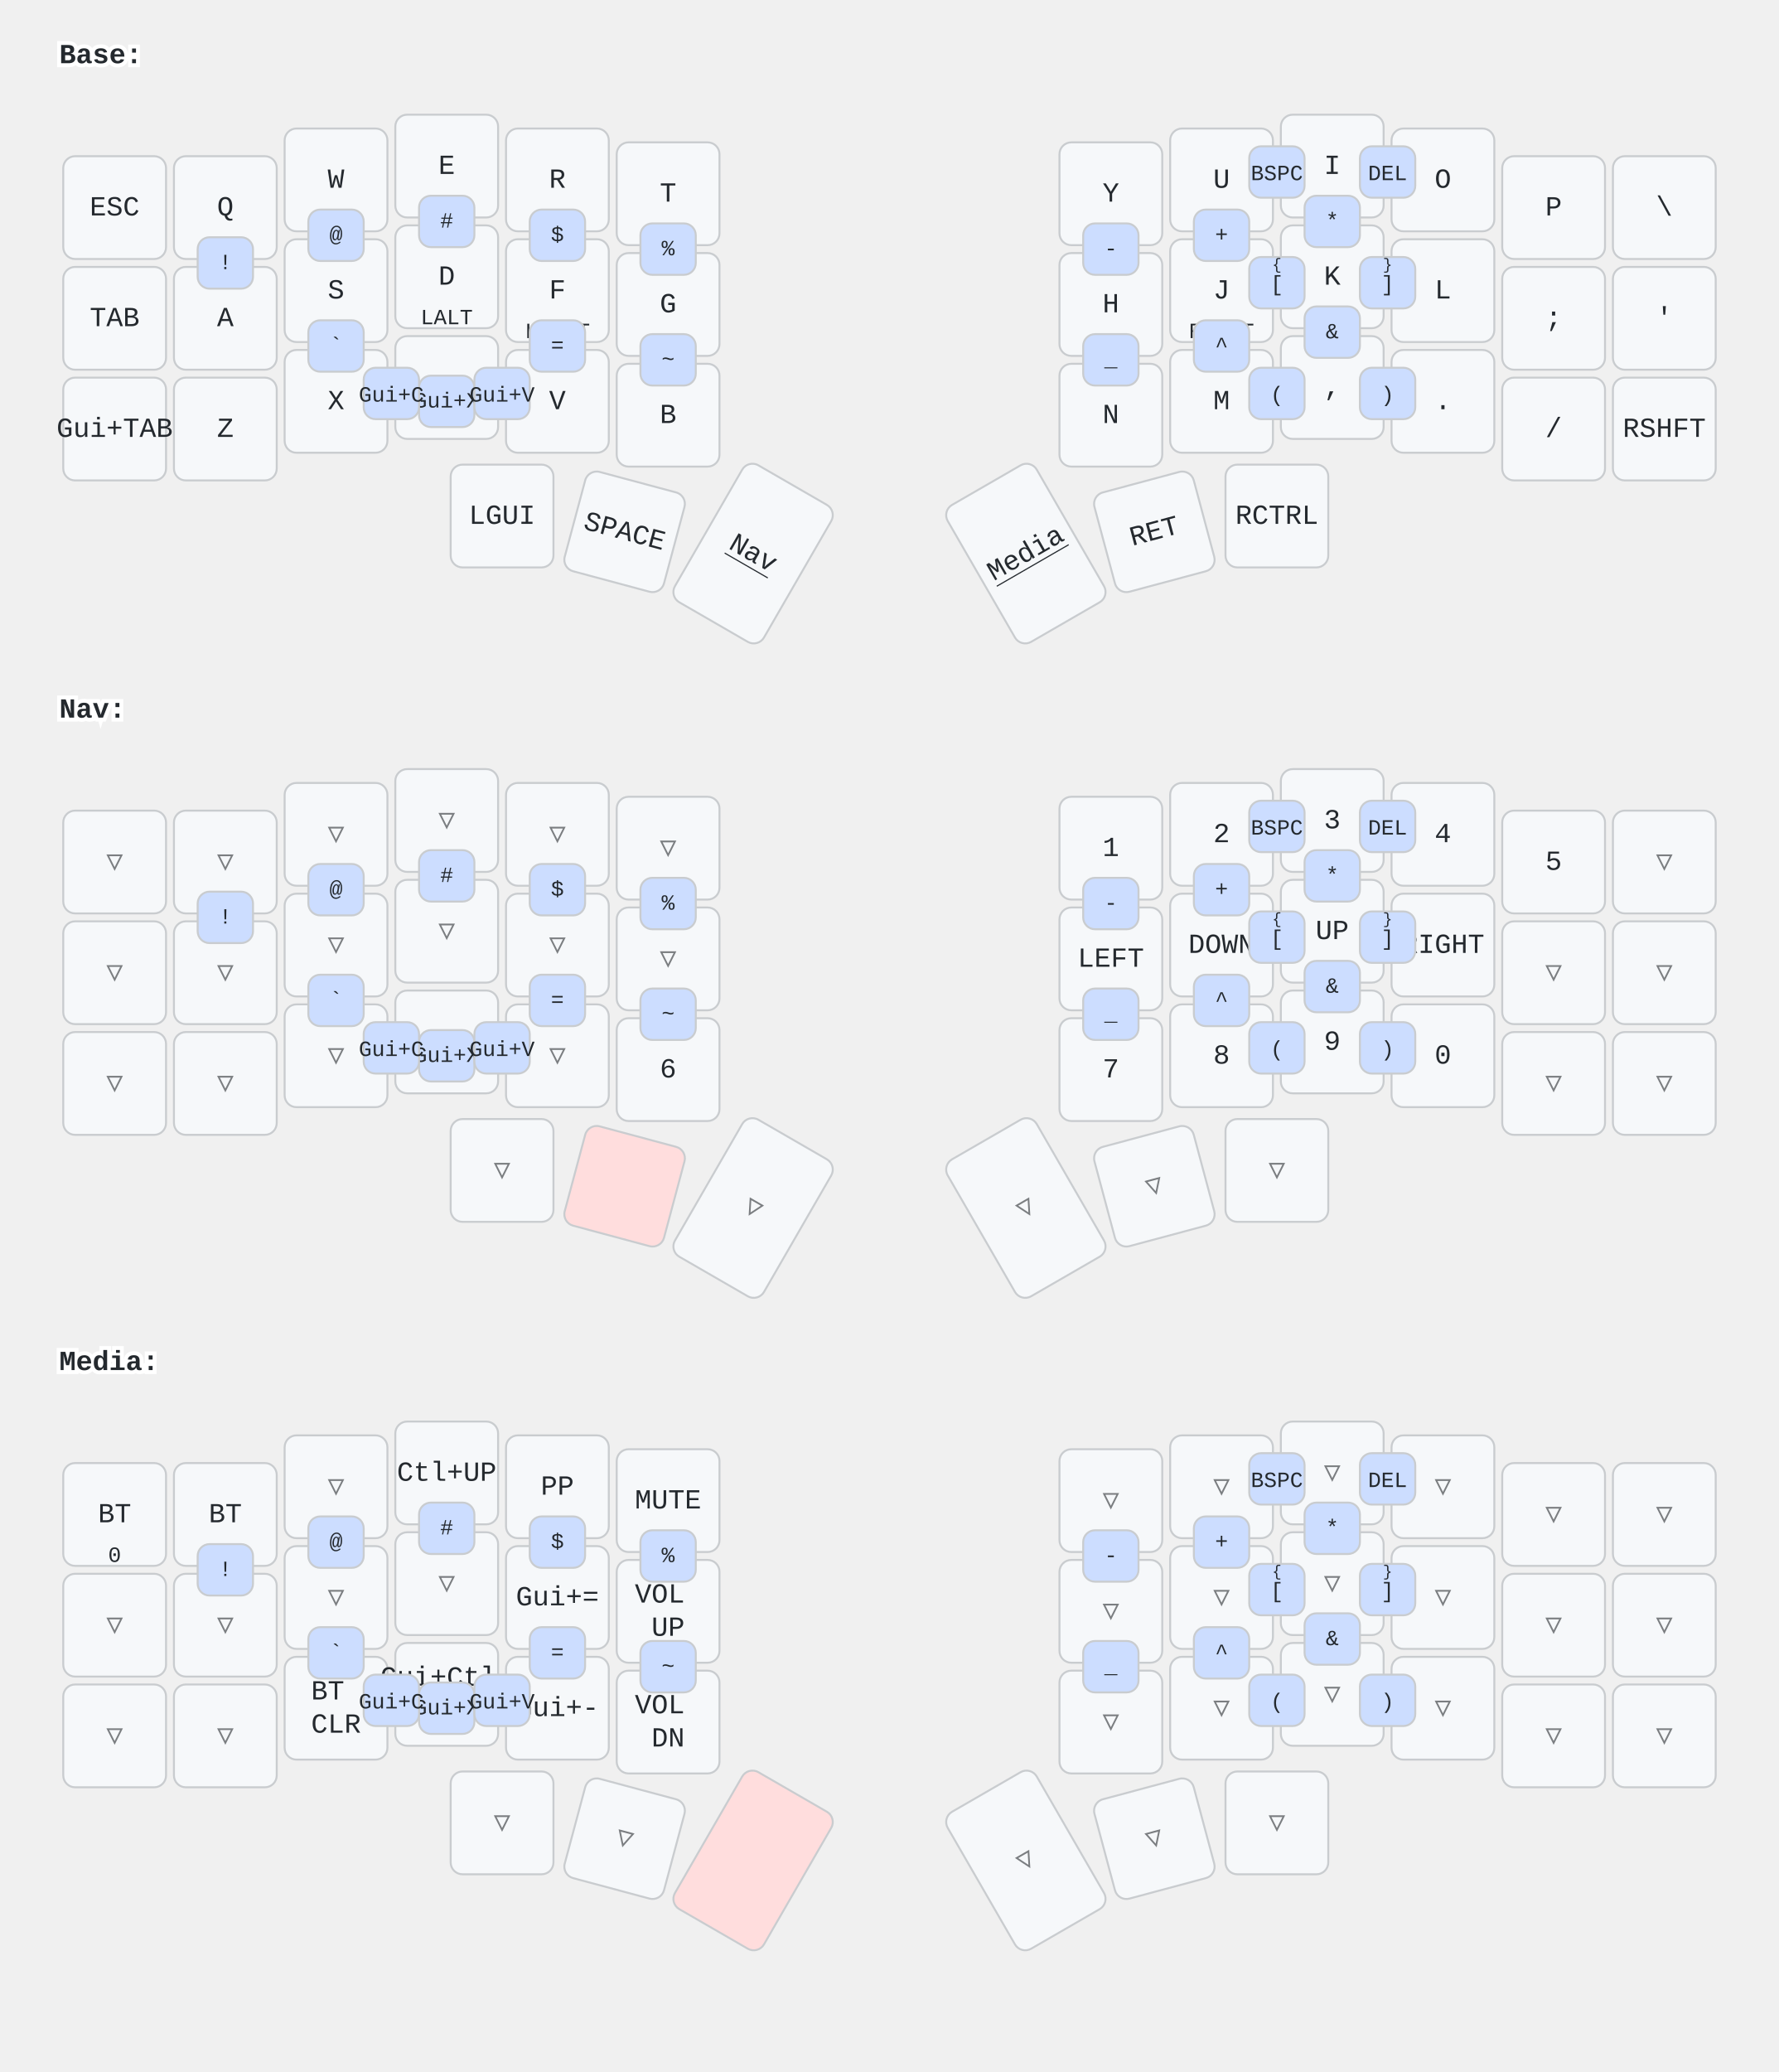
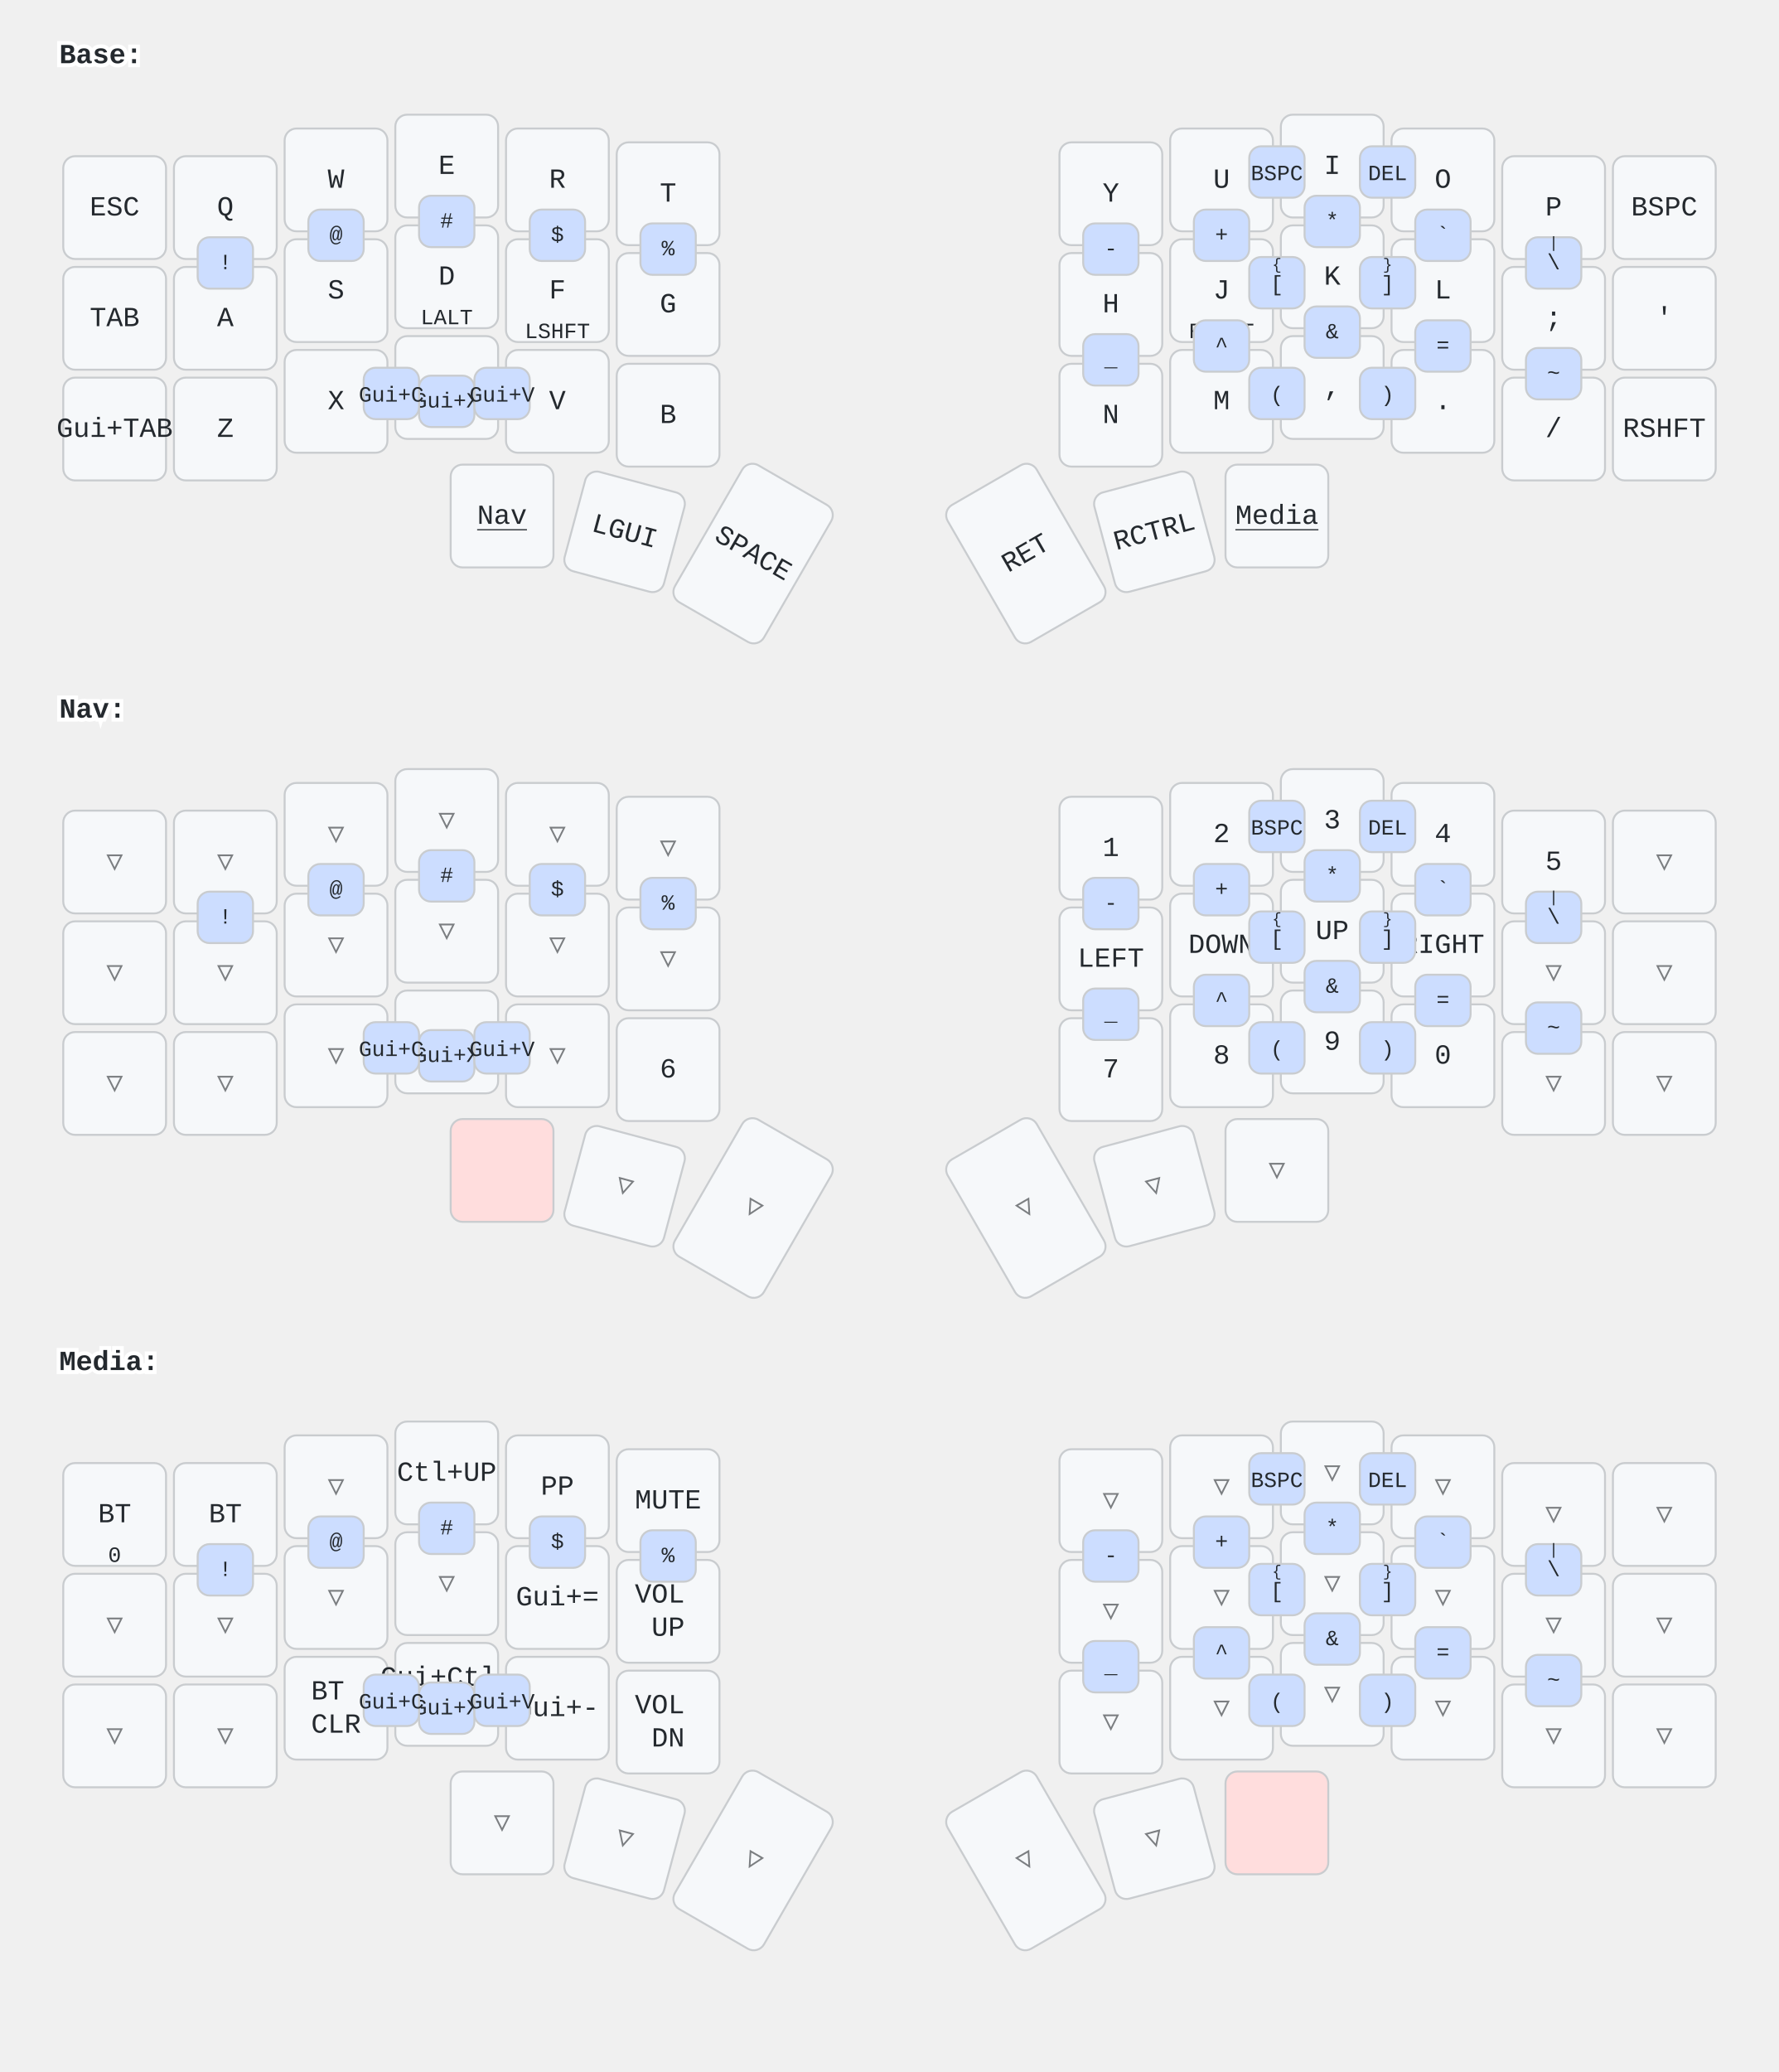
<svg xmlns="http://www.w3.org/2000/svg" width="900" height="1048" viewBox="0 0 900 1048" class="keymap">
  <style>/* inherit to force styles through use tags */
svg path {
    fill: inherit;
}

/* font and background color specifications */
svg.keymap {
    font-family: SFMono-Regular,Consolas,Liberation Mono,Menlo,monospace;
    font-size: 14px;
    font-kerning: normal;
    text-rendering: optimizeLegibility;
    fill: #24292e;
}

/* default key styling */
rect.key {
    fill: #f6f8fa;
}

rect.key, rect.combo {
    stroke: #c9cccf;
    stroke-width: 1;
}

/* default key side styling, only used is draw_key_sides is set */
rect.side {
    filter: brightness(90%);
}

/* color accent for combo boxes */
rect.combo, rect.combo-separate {
    fill: #cdf;
}

/* color accent for held keys */
rect.held, rect.combo.held {
    fill: #fdd;
}

/* color accent for ghost (optional) keys */
rect.ghost, rect.combo.ghost {
    stroke-dasharray: 4, 4;
    stroke-width: 2;
}

text {
    text-anchor: middle;
    dominant-baseline: middle;
}

/* styling for layer labels */
text.label {
    font-weight: bold;
    text-anchor: start;
    stroke: white;
    stroke-width: 4;
    paint-order: stroke;
}

/* styling for optional footer */
text.footer {
    text-anchor: end;
    dominant-baseline: auto;
    stroke: white;
    stroke-width: 4;
    paint-order: stroke;
}

/* styling for combo tap, and key non-tap label text */
text.combo, text.hold, text.shifted, text.left, text.right, text.tl, text.tr, text.bl, text.br {
    font-size: 11px;
}

text.hold, text.bl, text.br {
    text-anchor: middle;
    dominant-baseline: auto;
}

text.shifted, text.tl, text.tr {
    text-anchor: middle;
    dominant-baseline: hanging;
}

text.left, text.tl, text.bl {
    text-anchor: start;
}

text.right, text.tr, text.br {
    text-anchor: end;
}

text.layer-activator {
    text-decoration: underline;
}

/* styling for hold/shifted label text in combo box */
text.combo.hold, text.combo.shifted, text.combo.left, text.combo.right {
    font-size: 8px;
}

/* lighter symbol for transparent keys */
text.trans {
    fill: #7b7e81;
}

/* styling for combo dendrons */
path.combo {
    stroke-width: 1;
    stroke: gray;
    fill: none;
}

/* Start Tabler Icons Cleanup */
/* cannot use height/width with glyphs */
.icon-tabler &gt; path {
    fill: inherit;
    stroke: inherit;
    stroke-width: 2;
}
/* hide tabler's default box */
.icon-tabler &gt; path[stroke="none"][fill="none"] {
    visibility: hidden;
}
/* End Tabler Icons Cleanup */
</style>
  <g transform="translate(30, 0)" class="layer-Base">
    <text x="0" y="28" class="label" id="Base">Base:</text>
    <g transform="translate(0, 56)">
      <g transform="translate(28, 49)" class="key keypos-0">
        <rect rx="6" ry="6" x="-26" y="-26" width="52" height="52" class="key" />
        <text x="0" y="0" class="key tap">ESC</text>
      </g>
      <g transform="translate(84, 49)" class="key keypos-1">
        <rect rx="6" ry="6" x="-26" y="-26" width="52" height="52" class="key" />
        <text x="0" y="0" class="key tap">Q</text>
      </g>
      <g transform="translate(140, 35)" class="key keypos-2">
        <rect rx="6" ry="6" x="-26" y="-26" width="52" height="52" class="key" />
        <text x="0" y="0" class="key tap">W</text>
      </g>
      <g transform="translate(196, 28)" class="key keypos-3">
        <rect rx="6" ry="6" x="-26" y="-26" width="52" height="52" class="key" />
        <text x="0" y="0" class="key tap">E</text>
      </g>
      <g transform="translate(252, 35)" class="key keypos-4">
        <rect rx="6" ry="6" x="-26" y="-26" width="52" height="52" class="key" />
        <text x="0" y="0" class="key tap">R</text>
      </g>
      <g transform="translate(308, 42)" class="key keypos-5">
        <rect rx="6" ry="6" x="-26" y="-26" width="52" height="52" class="key" />
        <text x="0" y="0" class="key tap">T</text>
      </g>
      <g transform="translate(532, 42)" class="key keypos-6">
        <rect rx="6" ry="6" x="-26" y="-26" width="52" height="52" class="key" />
        <text x="0" y="0" class="key tap">Y</text>
      </g>
      <g transform="translate(588, 35)" class="key keypos-7">
        <rect rx="6" ry="6" x="-26" y="-26" width="52" height="52" class="key" />
        <text x="0" y="0" class="key tap">U</text>
      </g>
      <g transform="translate(644, 28)" class="key keypos-8">
        <rect rx="6" ry="6" x="-26" y="-26" width="52" height="52" class="key" />
        <text x="0" y="0" class="key tap">I</text>
      </g>
      <g transform="translate(700, 35)" class="key keypos-9">
        <rect rx="6" ry="6" x="-26" y="-26" width="52" height="52" class="key" />
        <text x="0" y="0" class="key tap">O</text>
      </g>
      <g transform="translate(756, 49)" class="key keypos-10">
        <rect rx="6" ry="6" x="-26" y="-26" width="52" height="52" class="key" />
        <text x="0" y="0" class="key tap">P</text>
      </g>
      <g transform="translate(812, 49)" class="key keypos-11">
        <rect rx="6" ry="6" x="-26" y="-26" width="52" height="52" class="key" />
-         <text x="0" y="0" class="key tap">\</text>
+         <text x="0" y="0" class="key tap">BSPC</text>
      </g>
      <g transform="translate(28, 105)" class="key keypos-12">
        <rect rx="6" ry="6" x="-26" y="-26" width="52" height="52" class="key" />
        <text x="0" y="0" class="key tap">TAB</text>
      </g>
      <g transform="translate(84, 105)" class="key keypos-13">
        <rect rx="6" ry="6" x="-26" y="-26" width="52" height="52" class="key" />
        <text x="0" y="0" class="key tap">A</text>
      </g>
      <g transform="translate(140, 91)" class="key keypos-14">
        <rect rx="6" ry="6" x="-26" y="-26" width="52" height="52" class="key" />
        <text x="0" y="0" class="key tap">S</text>
      </g>
      <g transform="translate(196, 84)" class="key keypos-15">
        <rect rx="6" ry="6" x="-26" y="-26" width="52" height="52" class="key" />
        <text x="0" y="0" class="key tap">D</text>
        <text x="0" y="24" class="key hold">LALT</text>
      </g>
      <g transform="translate(252, 91)" class="key keypos-16">
        <rect rx="6" ry="6" x="-26" y="-26" width="52" height="52" class="key" />
        <text x="0" y="0" class="key tap">F</text>
        <text x="0" y="24" class="key hold">LSHFT</text>
      </g>
      <g transform="translate(308, 98)" class="key keypos-17">
        <rect rx="6" ry="6" x="-26" y="-26" width="52" height="52" class="key" />
        <text x="0" y="0" class="key tap">G</text>
      </g>
      <g transform="translate(532, 98)" class="key keypos-18">
        <rect rx="6" ry="6" x="-26" y="-26" width="52" height="52" class="key" />
        <text x="0" y="0" class="key tap">H</text>
      </g>
      <g transform="translate(588, 91)" class="key keypos-19">
        <rect rx="6" ry="6" x="-26" y="-26" width="52" height="52" class="key" />
        <text x="0" y="0" class="key tap">J</text>
        <text x="0" y="24" class="key hold">RSHFT</text>
      </g>
      <g transform="translate(644, 84)" class="key keypos-20">
        <rect rx="6" ry="6" x="-26" y="-26" width="52" height="52" class="key" />
        <text x="0" y="0" class="key tap">K</text>
        <text x="0" y="24" class="key hold">RALT</text>
      </g>
      <g transform="translate(700, 91)" class="key keypos-21">
        <rect rx="6" ry="6" x="-26" y="-26" width="52" height="52" class="key" />
        <text x="0" y="0" class="key tap">L</text>
      </g>
      <g transform="translate(756, 105)" class="key keypos-22">
        <rect rx="6" ry="6" x="-26" y="-26" width="52" height="52" class="key" />
        <text x="0" y="0" class="key tap">;</text>
      </g>
      <g transform="translate(812, 105)" class="key keypos-23">
        <rect rx="6" ry="6" x="-26" y="-26" width="52" height="52" class="key" />
        <text x="0" y="0" class="key tap">'</text>
      </g>
      <g transform="translate(28, 161)" class="key keypos-24">
        <rect rx="6" ry="6" x="-26" y="-26" width="52" height="52" class="key" />
        <text x="0" y="0" class="key tap">Gui+TAB</text>
      </g>
      <g transform="translate(84, 161)" class="key keypos-25">
        <rect rx="6" ry="6" x="-26" y="-26" width="52" height="52" class="key" />
        <text x="0" y="0" class="key tap">Z</text>
      </g>
      <g transform="translate(140, 147)" class="key keypos-26">
        <rect rx="6" ry="6" x="-26" y="-26" width="52" height="52" class="key" />
        <text x="0" y="0" class="key tap">X</text>
      </g>
      <g transform="translate(196, 140)" class="key keypos-27">
        <rect rx="6" ry="6" x="-26" y="-26" width="52" height="52" class="key" />
        <text x="0" y="0" class="key tap">C</text>
      </g>
      <g transform="translate(252, 147)" class="key keypos-28">
        <rect rx="6" ry="6" x="-26" y="-26" width="52" height="52" class="key" />
        <text x="0" y="0" class="key tap">V</text>
      </g>
      <g transform="translate(308, 154)" class="key keypos-29">
        <rect rx="6" ry="6" x="-26" y="-26" width="52" height="52" class="key" />
        <text x="0" y="0" class="key tap">B</text>
      </g>
      <g transform="translate(532, 154)" class="key keypos-30">
        <rect rx="6" ry="6" x="-26" y="-26" width="52" height="52" class="key" />
        <text x="0" y="0" class="key tap">N</text>
      </g>
      <g transform="translate(588, 147)" class="key keypos-31">
        <rect rx="6" ry="6" x="-26" y="-26" width="52" height="52" class="key" />
        <text x="0" y="0" class="key tap">M</text>
      </g>
      <g transform="translate(644, 140)" class="key keypos-32">
        <rect rx="6" ry="6" x="-26" y="-26" width="52" height="52" class="key" />
        <text x="0" y="0" class="key tap">,</text>
      </g>
      <g transform="translate(700, 147)" class="key keypos-33">
        <rect rx="6" ry="6" x="-26" y="-26" width="52" height="52" class="key" />
        <text x="0" y="0" class="key tap">.</text>
      </g>
      <g transform="translate(756, 161)" class="key keypos-34">
        <rect rx="6" ry="6" x="-26" y="-26" width="52" height="52" class="key" />
        <text x="0" y="0" class="key tap">/</text>
      </g>
      <g transform="translate(812, 161)" class="key keypos-35">
        <rect rx="6" ry="6" x="-26" y="-26" width="52" height="52" class="key" />
        <text x="0" y="0" class="key tap">RSHFT</text>
      </g>
      <g transform="translate(224, 205)" class="key keypos-36">
        <rect rx="6" ry="6" x="-26" y="-26" width="52" height="52" class="key" />
-         <text x="0" y="0" class="key tap">LGUI</text>
-       </g>
-       <g transform="translate(286, 213) rotate(15.0)" class="key keypos-37">
-         <rect rx="6" ry="6" x="-26" y="-26" width="52" height="52" class="key" />
-         <text x="0" y="0" class="key tap">SPACE</text>
-       </g>
-       <g transform="translate(351, 224) rotate(30.0)" class="key keypos-38">
-         <rect rx="6" ry="6" x="-26" y="-40" width="52" height="80" class="key" />
        <a href="#Nav">
          <text x="0" y="0" class="key tap layer-activator">Nav</text>
        </a>
      </g>
+       <g transform="translate(286, 213) rotate(15.0)" class="key keypos-37">
+         <rect rx="6" ry="6" x="-26" y="-26" width="52" height="52" class="key" />
+         <text x="0" y="0" class="key tap">LGUI</text>
+       </g>
+       <g transform="translate(351, 224) rotate(30.0)" class="key keypos-38">
+         <rect rx="6" ry="6" x="-26" y="-40" width="52" height="80" class="key" />
+         <text x="0" y="0" class="key tap">SPACE</text>
+       </g>
      <g transform="translate(489, 224) rotate(-30.0)" class="key keypos-39">
        <rect rx="6" ry="6" x="-26" y="-40" width="52" height="80" class="key" />
+         <text x="0" y="0" class="key tap">RET</text>
+       </g>
+       <g transform="translate(554, 213) rotate(-15.0)" class="key keypos-40">
+         <rect rx="6" ry="6" x="-26" y="-26" width="52" height="52" class="key" />
+         <text x="0" y="0" class="key tap">RCTRL</text>
+       </g>
+       <g transform="translate(616, 205)" class="key keypos-41">
+         <rect rx="6" ry="6" x="-26" y="-26" width="52" height="52" class="key" />
        <a href="#Media">
          <text x="0" y="0" class="key tap layer-activator">Media</text>
        </a>
-       </g>
-       <g transform="translate(554, 213) rotate(-15.0)" class="key keypos-40">
-         <rect rx="6" ry="6" x="-26" y="-26" width="52" height="52" class="key" />
-         <text x="0" y="0" class="key tap">RET</text>
-       </g>
-       <g transform="translate(616, 205)" class="key keypos-41">
-         <rect rx="6" ry="6" x="-26" y="-26" width="52" height="52" class="key" />
-         <text x="0" y="0" class="key tap">RCTRL</text>
      </g>
      <g class="combo combopos-0">
        <path d="M196,147 l-37,0" class="combo" />
        <path d="M196,147 l37,0" class="combo" />
        <rect rx="6" ry="6" x="182" y="134" width="28" height="26" class="combo" />
        <text x="196" y="147" class="combo tap">Gui+X</text>
      </g>
      <g class="combo combopos-1">
        <rect rx="6" ry="6" x="154" y="130" width="28" height="26" class="combo" />
        <text x="168" y="144" class="combo tap">Gui+C</text>
      </g>
      <g class="combo combopos-2">
        <rect rx="6" ry="6" x="210" y="130" width="28" height="26" class="combo" />
        <text x="224" y="144" class="combo tap">Gui+V</text>
      </g>
      <g class="combo combopos-3">
        <rect rx="6" ry="6" x="602" y="18" width="28" height="26" class="combo" />
        <text x="616" y="32" class="combo tap">BSPC</text>
      </g>
      <g class="combo combopos-4">
        <rect rx="6" ry="6" x="658" y="18" width="28" height="26" class="combo" />
        <text x="672" y="32" class="combo tap">DEL</text>
      </g>
      <g class="combo combopos-5">
        <rect rx="6" ry="6" x="602" y="74" width="28" height="26" class="combo" />
        <text x="616" y="88" class="combo tap">[</text>
        <text x="616" y="76" class="combo shifted">{</text>
      </g>
      <g class="combo combopos-6">
        <rect rx="6" ry="6" x="658" y="74" width="28" height="26" class="combo" />
        <text x="672" y="88" class="combo tap">]</text>
        <text x="672" y="76" class="combo shifted">}</text>
      </g>
      <g class="combo combopos-7">
        <rect rx="6" ry="6" x="602" y="130" width="28" height="26" class="combo" />
        <text x="616" y="144" class="combo tap">(</text>
      </g>
      <g class="combo combopos-8">
        <rect rx="6" ry="6" x="658" y="130" width="28" height="26" class="combo" />
        <text x="672" y="144" class="combo tap">)</text>
      </g>
      <g class="combo combopos-9">
        <rect rx="6" ry="6" x="70" y="64" width="28" height="26" class="combo" />
        <text x="84" y="77" class="combo tap">!</text>
      </g>
      <g class="combo combopos-10">
        <rect rx="6" ry="6" x="126" y="50" width="28" height="26" class="combo" />
        <text x="140" y="63" class="combo tap">@</text>
      </g>
      <g class="combo combopos-11">
        <rect rx="6" ry="6" x="182" y="43" width="28" height="26" class="combo" />
        <text x="196" y="56" class="combo tap">#</text>
      </g>
      <g class="combo combopos-12">
        <rect rx="6" ry="6" x="238" y="50" width="28" height="26" class="combo" />
        <text x="252" y="63" class="combo tap">$</text>
      </g>
      <g class="combo combopos-13">
        <rect rx="6" ry="6" x="294" y="57" width="28" height="26" class="combo" />
        <text x="308" y="70" class="combo tap">%</text>
      </g>
      <g class="combo combopos-14">
-         <rect rx="6" ry="6" x="126" y="106" width="28" height="26" class="combo" />
-         <text x="140" y="119" class="combo tap">`</text>
+         <rect rx="6" ry="6" x="686" y="50" width="28" height="26" class="combo" />
+         <text x="700" y="63" class="combo tap">`</text>
      </g>
      <g class="combo combopos-15">
-         <rect rx="6" ry="6" x="238" y="106" width="28" height="26" class="combo" />
-         <text x="252" y="119" class="combo tap">=</text>
+         <rect rx="6" ry="6" x="686" y="106" width="28" height="26" class="combo" />
+         <text x="700" y="119" class="combo tap">=</text>
      </g>
      <g class="combo combopos-16">
-         <rect rx="6" ry="6" x="294" y="113" width="28" height="26" class="combo" />
-         <text x="308" y="126" class="combo tap">~</text>
+         <rect rx="6" ry="6" x="742" y="120" width="28" height="26" class="combo" />
+         <text x="756" y="133" class="combo tap">~</text>
      </g>
      <g class="combo combopos-17">
        <rect rx="6" ry="6" x="518" y="57" width="28" height="26" class="combo" />
        <text x="532" y="70" class="combo tap">-</text>
      </g>
      <g class="combo combopos-18">
        <rect rx="6" ry="6" x="574" y="50" width="28" height="26" class="combo" />
        <text x="588" y="63" class="combo tap">+</text>
      </g>
      <g class="combo combopos-19">
        <rect rx="6" ry="6" x="630" y="43" width="28" height="26" class="combo" />
        <text x="644" y="56" class="combo tap">*</text>
      </g>
      <g class="combo combopos-20">
        <rect rx="6" ry="6" x="630" y="99" width="28" height="26" class="combo" />
        <text x="644" y="112" class="combo tap">&amp;</text>
      </g>
      <g class="combo combopos-21">
        <rect rx="6" ry="6" x="518" y="113" width="28" height="26" class="combo" />
        <text x="532" y="126" class="combo tap">_</text>
      </g>
      <g class="combo combopos-22">
        <rect rx="6" ry="6" x="574" y="106" width="28" height="26" class="combo" />
        <text x="588" y="119" class="combo tap">^</text>
+       </g>
+       <g class="combo combopos-23">
+         <rect rx="6" ry="6" x="742" y="64" width="28" height="26" class="combo" />
+         <text x="756" y="77" class="combo tap">\</text>
+         <text x="756" y="65" class="combo shifted">|</text>
      </g>
    </g>
  </g>
  <g transform="translate(30, 331)" class="layer-Nav">
    <text x="0" y="28" class="label" id="Nav">Nav:</text>
    <g transform="translate(0, 56)">
      <g transform="translate(28, 49)" class="key trans keypos-0">
        <rect rx="6" ry="6" x="-26" y="-26" width="52" height="52" class="key trans" />
        <text x="0" y="0" class="key trans tap">▽</text>
      </g>
      <g transform="translate(84, 49)" class="key trans keypos-1">
        <rect rx="6" ry="6" x="-26" y="-26" width="52" height="52" class="key trans" />
        <text x="0" y="0" class="key trans tap">▽</text>
      </g>
      <g transform="translate(140, 35)" class="key trans keypos-2">
        <rect rx="6" ry="6" x="-26" y="-26" width="52" height="52" class="key trans" />
        <text x="0" y="0" class="key trans tap">▽</text>
      </g>
      <g transform="translate(196, 28)" class="key trans keypos-3">
        <rect rx="6" ry="6" x="-26" y="-26" width="52" height="52" class="key trans" />
        <text x="0" y="0" class="key trans tap">▽</text>
      </g>
      <g transform="translate(252, 35)" class="key trans keypos-4">
        <rect rx="6" ry="6" x="-26" y="-26" width="52" height="52" class="key trans" />
        <text x="0" y="0" class="key trans tap">▽</text>
      </g>
      <g transform="translate(308, 42)" class="key trans keypos-5">
        <rect rx="6" ry="6" x="-26" y="-26" width="52" height="52" class="key trans" />
        <text x="0" y="0" class="key trans tap">▽</text>
      </g>
      <g transform="translate(532, 42)" class="key keypos-6">
        <rect rx="6" ry="6" x="-26" y="-26" width="52" height="52" class="key" />
        <text x="0" y="0" class="key tap">1</text>
      </g>
      <g transform="translate(588, 35)" class="key keypos-7">
        <rect rx="6" ry="6" x="-26" y="-26" width="52" height="52" class="key" />
        <text x="0" y="0" class="key tap">2</text>
      </g>
      <g transform="translate(644, 28)" class="key keypos-8">
        <rect rx="6" ry="6" x="-26" y="-26" width="52" height="52" class="key" />
        <text x="0" y="0" class="key tap">3</text>
      </g>
      <g transform="translate(700, 35)" class="key keypos-9">
        <rect rx="6" ry="6" x="-26" y="-26" width="52" height="52" class="key" />
        <text x="0" y="0" class="key tap">4</text>
      </g>
      <g transform="translate(756, 49)" class="key keypos-10">
        <rect rx="6" ry="6" x="-26" y="-26" width="52" height="52" class="key" />
        <text x="0" y="0" class="key tap">5</text>
      </g>
      <g transform="translate(812, 49)" class="key trans keypos-11">
        <rect rx="6" ry="6" x="-26" y="-26" width="52" height="52" class="key trans" />
        <text x="0" y="0" class="key trans tap">▽</text>
      </g>
      <g transform="translate(28, 105)" class="key trans keypos-12">
        <rect rx="6" ry="6" x="-26" y="-26" width="52" height="52" class="key trans" />
        <text x="0" y="0" class="key trans tap">▽</text>
      </g>
      <g transform="translate(84, 105)" class="key trans keypos-13">
        <rect rx="6" ry="6" x="-26" y="-26" width="52" height="52" class="key trans" />
        <text x="0" y="0" class="key trans tap">▽</text>
      </g>
      <g transform="translate(140, 91)" class="key trans keypos-14">
        <rect rx="6" ry="6" x="-26" y="-26" width="52" height="52" class="key trans" />
        <text x="0" y="0" class="key trans tap">▽</text>
      </g>
      <g transform="translate(196, 84)" class="key trans keypos-15">
        <rect rx="6" ry="6" x="-26" y="-26" width="52" height="52" class="key trans" />
        <text x="0" y="0" class="key trans tap">▽</text>
      </g>
      <g transform="translate(252, 91)" class="key trans keypos-16">
        <rect rx="6" ry="6" x="-26" y="-26" width="52" height="52" class="key trans" />
        <text x="0" y="0" class="key trans tap">▽</text>
      </g>
      <g transform="translate(308, 98)" class="key trans keypos-17">
        <rect rx="6" ry="6" x="-26" y="-26" width="52" height="52" class="key trans" />
        <text x="0" y="0" class="key trans tap">▽</text>
      </g>
      <g transform="translate(532, 98)" class="key keypos-18">
        <rect rx="6" ry="6" x="-26" y="-26" width="52" height="52" class="key" />
        <text x="0" y="0" class="key tap">LEFT</text>
      </g>
      <g transform="translate(588, 91)" class="key keypos-19">
        <rect rx="6" ry="6" x="-26" y="-26" width="52" height="52" class="key" />
        <text x="0" y="0" class="key tap">DOWN</text>
      </g>
      <g transform="translate(644, 84)" class="key keypos-20">
        <rect rx="6" ry="6" x="-26" y="-26" width="52" height="52" class="key" />
        <text x="0" y="0" class="key tap">UP</text>
      </g>
      <g transform="translate(700, 91)" class="key keypos-21">
        <rect rx="6" ry="6" x="-26" y="-26" width="52" height="52" class="key" />
        <text x="0" y="0" class="key tap">RIGHT</text>
      </g>
      <g transform="translate(756, 105)" class="key trans keypos-22">
        <rect rx="6" ry="6" x="-26" y="-26" width="52" height="52" class="key trans" />
        <text x="0" y="0" class="key trans tap">▽</text>
      </g>
      <g transform="translate(812, 105)" class="key trans keypos-23">
        <rect rx="6" ry="6" x="-26" y="-26" width="52" height="52" class="key trans" />
        <text x="0" y="0" class="key trans tap">▽</text>
      </g>
      <g transform="translate(28, 161)" class="key trans keypos-24">
        <rect rx="6" ry="6" x="-26" y="-26" width="52" height="52" class="key trans" />
        <text x="0" y="0" class="key trans tap">▽</text>
      </g>
      <g transform="translate(84, 161)" class="key trans keypos-25">
        <rect rx="6" ry="6" x="-26" y="-26" width="52" height="52" class="key trans" />
        <text x="0" y="0" class="key trans tap">▽</text>
      </g>
      <g transform="translate(140, 147)" class="key trans keypos-26">
        <rect rx="6" ry="6" x="-26" y="-26" width="52" height="52" class="key trans" />
        <text x="0" y="0" class="key trans tap">▽</text>
      </g>
      <g transform="translate(196, 140)" class="key trans keypos-27">
        <rect rx="6" ry="6" x="-26" y="-26" width="52" height="52" class="key trans" />
        <text x="0" y="0" class="key trans tap">▽</text>
      </g>
      <g transform="translate(252, 147)" class="key trans keypos-28">
        <rect rx="6" ry="6" x="-26" y="-26" width="52" height="52" class="key trans" />
        <text x="0" y="0" class="key trans tap">▽</text>
      </g>
      <g transform="translate(308, 154)" class="key keypos-29">
        <rect rx="6" ry="6" x="-26" y="-26" width="52" height="52" class="key" />
        <text x="0" y="0" class="key tap">6</text>
      </g>
      <g transform="translate(532, 154)" class="key keypos-30">
        <rect rx="6" ry="6" x="-26" y="-26" width="52" height="52" class="key" />
        <text x="0" y="0" class="key tap">7</text>
      </g>
      <g transform="translate(588, 147)" class="key keypos-31">
        <rect rx="6" ry="6" x="-26" y="-26" width="52" height="52" class="key" />
        <text x="0" y="0" class="key tap">8</text>
      </g>
      <g transform="translate(644, 140)" class="key keypos-32">
        <rect rx="6" ry="6" x="-26" y="-26" width="52" height="52" class="key" />
        <text x="0" y="0" class="key tap">9</text>
      </g>
      <g transform="translate(700, 147)" class="key keypos-33">
        <rect rx="6" ry="6" x="-26" y="-26" width="52" height="52" class="key" />
        <text x="0" y="0" class="key tap">0</text>
      </g>
      <g transform="translate(756, 161)" class="key trans keypos-34">
        <rect rx="6" ry="6" x="-26" y="-26" width="52" height="52" class="key trans" />
        <text x="0" y="0" class="key trans tap">▽</text>
      </g>
      <g transform="translate(812, 161)" class="key trans keypos-35">
        <rect rx="6" ry="6" x="-26" y="-26" width="52" height="52" class="key trans" />
        <text x="0" y="0" class="key trans tap">▽</text>
      </g>
-       <g transform="translate(224, 205)" class="key trans keypos-36">
-         <rect rx="6" ry="6" x="-26" y="-26" width="52" height="52" class="key trans" />
-         <text x="0" y="0" class="key trans tap">▽</text>
-       </g>
-       <g transform="translate(286, 213) rotate(15.0)" class="key held keypos-37">
+       <g transform="translate(224, 205)" class="key held keypos-36">
        <rect rx="6" ry="6" x="-26" y="-26" width="52" height="52" class="key held" />
+       </g>
+       <g transform="translate(286, 213) rotate(15.0)" class="key trans keypos-37">
+         <rect rx="6" ry="6" x="-26" y="-26" width="52" height="52" class="key trans" />
+         <text x="0" y="0" class="key trans tap">▽</text>
      </g>
      <g transform="translate(351, 224) rotate(30.0)" class="key trans keypos-38">
        <rect rx="6" ry="6" x="-26" y="-40" width="52" height="80" class="key trans" />
        <text x="0" y="0" class="key trans tap">▽</text>
      </g>
      <g transform="translate(489, 224) rotate(-30.0)" class="key trans keypos-39">
        <rect rx="6" ry="6" x="-26" y="-40" width="52" height="80" class="key trans" />
        <text x="0" y="0" class="key trans tap">▽</text>
      </g>
      <g transform="translate(554, 213) rotate(-15.0)" class="key trans keypos-40">
        <rect rx="6" ry="6" x="-26" y="-26" width="52" height="52" class="key trans" />
        <text x="0" y="0" class="key trans tap">▽</text>
      </g>
      <g transform="translate(616, 205)" class="key trans keypos-41">
        <rect rx="6" ry="6" x="-26" y="-26" width="52" height="52" class="key trans" />
        <text x="0" y="0" class="key trans tap">▽</text>
      </g>
      <g class="combo combopos-0">
        <path d="M196,147 l-37,0" class="combo" />
        <path d="M196,147 l37,0" class="combo" />
        <rect rx="6" ry="6" x="182" y="134" width="28" height="26" class="combo" />
        <text x="196" y="147" class="combo tap">Gui+X</text>
      </g>
      <g class="combo combopos-1">
        <rect rx="6" ry="6" x="154" y="130" width="28" height="26" class="combo" />
        <text x="168" y="144" class="combo tap">Gui+C</text>
      </g>
      <g class="combo combopos-2">
        <rect rx="6" ry="6" x="210" y="130" width="28" height="26" class="combo" />
        <text x="224" y="144" class="combo tap">Gui+V</text>
      </g>
      <g class="combo combopos-3">
        <rect rx="6" ry="6" x="602" y="18" width="28" height="26" class="combo" />
        <text x="616" y="32" class="combo tap">BSPC</text>
      </g>
      <g class="combo combopos-4">
        <rect rx="6" ry="6" x="658" y="18" width="28" height="26" class="combo" />
        <text x="672" y="32" class="combo tap">DEL</text>
      </g>
      <g class="combo combopos-5">
        <rect rx="6" ry="6" x="602" y="74" width="28" height="26" class="combo" />
        <text x="616" y="88" class="combo tap">[</text>
        <text x="616" y="76" class="combo shifted">{</text>
      </g>
      <g class="combo combopos-6">
        <rect rx="6" ry="6" x="658" y="74" width="28" height="26" class="combo" />
        <text x="672" y="88" class="combo tap">]</text>
        <text x="672" y="76" class="combo shifted">}</text>
      </g>
      <g class="combo combopos-7">
        <rect rx="6" ry="6" x="602" y="130" width="28" height="26" class="combo" />
        <text x="616" y="144" class="combo tap">(</text>
      </g>
      <g class="combo combopos-8">
        <rect rx="6" ry="6" x="658" y="130" width="28" height="26" class="combo" />
        <text x="672" y="144" class="combo tap">)</text>
      </g>
      <g class="combo combopos-9">
        <rect rx="6" ry="6" x="70" y="64" width="28" height="26" class="combo" />
        <text x="84" y="77" class="combo tap">!</text>
      </g>
      <g class="combo combopos-10">
        <rect rx="6" ry="6" x="126" y="50" width="28" height="26" class="combo" />
        <text x="140" y="63" class="combo tap">@</text>
      </g>
      <g class="combo combopos-11">
        <rect rx="6" ry="6" x="182" y="43" width="28" height="26" class="combo" />
        <text x="196" y="56" class="combo tap">#</text>
      </g>
      <g class="combo combopos-12">
        <rect rx="6" ry="6" x="238" y="50" width="28" height="26" class="combo" />
        <text x="252" y="63" class="combo tap">$</text>
      </g>
      <g class="combo combopos-13">
        <rect rx="6" ry="6" x="294" y="57" width="28" height="26" class="combo" />
        <text x="308" y="70" class="combo tap">%</text>
      </g>
      <g class="combo combopos-14">
-         <rect rx="6" ry="6" x="126" y="106" width="28" height="26" class="combo" />
-         <text x="140" y="119" class="combo tap">`</text>
+         <rect rx="6" ry="6" x="686" y="50" width="28" height="26" class="combo" />
+         <text x="700" y="63" class="combo tap">`</text>
      </g>
      <g class="combo combopos-15">
-         <rect rx="6" ry="6" x="238" y="106" width="28" height="26" class="combo" />
-         <text x="252" y="119" class="combo tap">=</text>
+         <rect rx="6" ry="6" x="686" y="106" width="28" height="26" class="combo" />
+         <text x="700" y="119" class="combo tap">=</text>
      </g>
      <g class="combo combopos-16">
-         <rect rx="6" ry="6" x="294" y="113" width="28" height="26" class="combo" />
-         <text x="308" y="126" class="combo tap">~</text>
+         <rect rx="6" ry="6" x="742" y="120" width="28" height="26" class="combo" />
+         <text x="756" y="133" class="combo tap">~</text>
      </g>
      <g class="combo combopos-17">
        <rect rx="6" ry="6" x="518" y="57" width="28" height="26" class="combo" />
        <text x="532" y="70" class="combo tap">-</text>
      </g>
      <g class="combo combopos-18">
        <rect rx="6" ry="6" x="574" y="50" width="28" height="26" class="combo" />
        <text x="588" y="63" class="combo tap">+</text>
      </g>
      <g class="combo combopos-19">
        <rect rx="6" ry="6" x="630" y="43" width="28" height="26" class="combo" />
        <text x="644" y="56" class="combo tap">*</text>
      </g>
      <g class="combo combopos-20">
        <rect rx="6" ry="6" x="630" y="99" width="28" height="26" class="combo" />
        <text x="644" y="112" class="combo tap">&amp;</text>
      </g>
      <g class="combo combopos-21">
        <rect rx="6" ry="6" x="518" y="113" width="28" height="26" class="combo" />
        <text x="532" y="126" class="combo tap">_</text>
      </g>
      <g class="combo combopos-22">
        <rect rx="6" ry="6" x="574" y="106" width="28" height="26" class="combo" />
        <text x="588" y="119" class="combo tap">^</text>
+       </g>
+       <g class="combo combopos-23">
+         <rect rx="6" ry="6" x="742" y="64" width="28" height="26" class="combo" />
+         <text x="756" y="77" class="combo tap">\</text>
+         <text x="756" y="65" class="combo shifted">|</text>
      </g>
    </g>
  </g>
  <g transform="translate(30, 661)" class="layer-Media">
    <text x="0" y="28" class="label" id="Media">Media:</text>
    <g transform="translate(0, 56)">
      <g transform="translate(28, 49)" class="key keypos-0">
        <rect rx="6" ry="6" x="-26" y="-26" width="52" height="52" class="key" />
        <text x="0" y="0" class="key tap">BT</text>
        <text x="0" y="24" class="key hold">0</text>
      </g>
      <g transform="translate(84, 49)" class="key keypos-1">
        <rect rx="6" ry="6" x="-26" y="-26" width="52" height="52" class="key" />
        <text x="0" y="0" class="key tap">BT</text>
        <text x="0" y="24" class="key hold">1</text>
      </g>
      <g transform="translate(140, 35)" class="key trans keypos-2">
        <rect rx="6" ry="6" x="-26" y="-26" width="52" height="52" class="key trans" />
        <text x="0" y="0" class="key trans tap">▽</text>
      </g>
      <g transform="translate(196, 28)" class="key keypos-3">
        <rect rx="6" ry="6" x="-26" y="-26" width="52" height="52" class="key" />
        <text x="0" y="0" class="key tap">Ctl+UP</text>
      </g>
      <g transform="translate(252, 35)" class="key keypos-4">
        <rect rx="6" ry="6" x="-26" y="-26" width="52" height="52" class="key" />
        <text x="0" y="0" class="key tap">PP</text>
      </g>
      <g transform="translate(308, 42)" class="key keypos-5">
        <rect rx="6" ry="6" x="-26" y="-26" width="52" height="52" class="key" />
        <text x="0" y="0" class="key tap">MUTE</text>
      </g>
      <g transform="translate(532, 42)" class="key trans keypos-6">
        <rect rx="6" ry="6" x="-26" y="-26" width="52" height="52" class="key trans" />
        <text x="0" y="0" class="key trans tap">▽</text>
      </g>
      <g transform="translate(588, 35)" class="key trans keypos-7">
        <rect rx="6" ry="6" x="-26" y="-26" width="52" height="52" class="key trans" />
        <text x="0" y="0" class="key trans tap">▽</text>
      </g>
      <g transform="translate(644, 28)" class="key trans keypos-8">
        <rect rx="6" ry="6" x="-26" y="-26" width="52" height="52" class="key trans" />
        <text x="0" y="0" class="key trans tap">▽</text>
      </g>
      <g transform="translate(700, 35)" class="key trans keypos-9">
        <rect rx="6" ry="6" x="-26" y="-26" width="52" height="52" class="key trans" />
        <text x="0" y="0" class="key trans tap">▽</text>
      </g>
      <g transform="translate(756, 49)" class="key trans keypos-10">
        <rect rx="6" ry="6" x="-26" y="-26" width="52" height="52" class="key trans" />
        <text x="0" y="0" class="key trans tap">▽</text>
      </g>
      <g transform="translate(812, 49)" class="key trans keypos-11">
        <rect rx="6" ry="6" x="-26" y="-26" width="52" height="52" class="key trans" />
        <text x="0" y="0" class="key trans tap">▽</text>
      </g>
      <g transform="translate(28, 105)" class="key trans keypos-12">
        <rect rx="6" ry="6" x="-26" y="-26" width="52" height="52" class="key trans" />
        <text x="0" y="0" class="key trans tap">▽</text>
      </g>
      <g transform="translate(84, 105)" class="key trans keypos-13">
        <rect rx="6" ry="6" x="-26" y="-26" width="52" height="52" class="key trans" />
        <text x="0" y="0" class="key trans tap">▽</text>
      </g>
      <g transform="translate(140, 91)" class="key trans keypos-14">
        <rect rx="6" ry="6" x="-26" y="-26" width="52" height="52" class="key trans" />
        <text x="0" y="0" class="key trans tap">▽</text>
      </g>
      <g transform="translate(196, 84)" class="key trans keypos-15">
        <rect rx="6" ry="6" x="-26" y="-26" width="52" height="52" class="key trans" />
        <text x="0" y="0" class="key trans tap">▽</text>
      </g>
      <g transform="translate(252, 91)" class="key keypos-16">
        <rect rx="6" ry="6" x="-26" y="-26" width="52" height="52" class="key" />
        <text x="0" y="0" class="key tap">Gui+=</text>
      </g>
      <g transform="translate(308, 98)" class="key keypos-17">
        <rect rx="6" ry="6" x="-26" y="-26" width="52" height="52" class="key" />
        <text x="0" y="0" class="key tap">
          <tspan x="0" dy="-0.6em">VOL</tspan>
          <tspan x="0" dy="1.2em">UP</tspan>
        </text>
      </g>
      <g transform="translate(532, 98)" class="key trans keypos-18">
        <rect rx="6" ry="6" x="-26" y="-26" width="52" height="52" class="key trans" />
        <text x="0" y="0" class="key trans tap">▽</text>
      </g>
      <g transform="translate(588, 91)" class="key trans keypos-19">
        <rect rx="6" ry="6" x="-26" y="-26" width="52" height="52" class="key trans" />
        <text x="0" y="0" class="key trans tap">▽</text>
      </g>
      <g transform="translate(644, 84)" class="key trans keypos-20">
        <rect rx="6" ry="6" x="-26" y="-26" width="52" height="52" class="key trans" />
        <text x="0" y="0" class="key trans tap">▽</text>
      </g>
      <g transform="translate(700, 91)" class="key trans keypos-21">
        <rect rx="6" ry="6" x="-26" y="-26" width="52" height="52" class="key trans" />
        <text x="0" y="0" class="key trans tap">▽</text>
      </g>
      <g transform="translate(756, 105)" class="key trans keypos-22">
        <rect rx="6" ry="6" x="-26" y="-26" width="52" height="52" class="key trans" />
        <text x="0" y="0" class="key trans tap">▽</text>
      </g>
      <g transform="translate(812, 105)" class="key trans keypos-23">
        <rect rx="6" ry="6" x="-26" y="-26" width="52" height="52" class="key trans" />
        <text x="0" y="0" class="key trans tap">▽</text>
      </g>
      <g transform="translate(28, 161)" class="key trans keypos-24">
        <rect rx="6" ry="6" x="-26" y="-26" width="52" height="52" class="key trans" />
        <text x="0" y="0" class="key trans tap">▽</text>
      </g>
      <g transform="translate(84, 161)" class="key trans keypos-25">
        <rect rx="6" ry="6" x="-26" y="-26" width="52" height="52" class="key trans" />
        <text x="0" y="0" class="key trans tap">▽</text>
      </g>
      <g transform="translate(140, 147)" class="key keypos-26">
        <rect rx="6" ry="6" x="-26" y="-26" width="52" height="52" class="key" />
        <text x="0" y="0" class="key tap">
          <tspan x="0" dy="-0.6em">BT</tspan>
          <tspan x="0" dy="1.2em">CLR</tspan>
        </text>
      </g>
      <g transform="translate(196, 140)" class="key keypos-27">
        <rect rx="6" ry="6" x="-26" y="-26" width="52" height="52" class="key" />
        <text x="0" y="0" class="key tap">
          <tspan x="0" dy="-0.6em">Gui+Ctl</tspan>
          <tspan x="0" dy="1.2em">+Sft+4</tspan>
        </text>
      </g>
      <g transform="translate(252, 147)" class="key keypos-28">
        <rect rx="6" ry="6" x="-26" y="-26" width="52" height="52" class="key" />
        <text x="0" y="0" class="key tap">Gui+-</text>
      </g>
      <g transform="translate(308, 154)" class="key keypos-29">
        <rect rx="6" ry="6" x="-26" y="-26" width="52" height="52" class="key" />
        <text x="0" y="0" class="key tap">
          <tspan x="0" dy="-0.6em">VOL</tspan>
          <tspan x="0" dy="1.2em">DN</tspan>
        </text>
      </g>
      <g transform="translate(532, 154)" class="key trans keypos-30">
        <rect rx="6" ry="6" x="-26" y="-26" width="52" height="52" class="key trans" />
        <text x="0" y="0" class="key trans tap">▽</text>
      </g>
      <g transform="translate(588, 147)" class="key trans keypos-31">
        <rect rx="6" ry="6" x="-26" y="-26" width="52" height="52" class="key trans" />
        <text x="0" y="0" class="key trans tap">▽</text>
      </g>
      <g transform="translate(644, 140)" class="key trans keypos-32">
        <rect rx="6" ry="6" x="-26" y="-26" width="52" height="52" class="key trans" />
        <text x="0" y="0" class="key trans tap">▽</text>
      </g>
      <g transform="translate(700, 147)" class="key trans keypos-33">
        <rect rx="6" ry="6" x="-26" y="-26" width="52" height="52" class="key trans" />
        <text x="0" y="0" class="key trans tap">▽</text>
      </g>
      <g transform="translate(756, 161)" class="key trans keypos-34">
        <rect rx="6" ry="6" x="-26" y="-26" width="52" height="52" class="key trans" />
        <text x="0" y="0" class="key trans tap">▽</text>
      </g>
      <g transform="translate(812, 161)" class="key trans keypos-35">
        <rect rx="6" ry="6" x="-26" y="-26" width="52" height="52" class="key trans" />
        <text x="0" y="0" class="key trans tap">▽</text>
      </g>
      <g transform="translate(224, 205)" class="key trans keypos-36">
        <rect rx="6" ry="6" x="-26" y="-26" width="52" height="52" class="key trans" />
        <text x="0" y="0" class="key trans tap">▽</text>
      </g>
      <g transform="translate(286, 213) rotate(15.0)" class="key trans keypos-37">
        <rect rx="6" ry="6" x="-26" y="-26" width="52" height="52" class="key trans" />
        <text x="0" y="0" class="key trans tap">▽</text>
      </g>
-       <g transform="translate(351, 224) rotate(30.0)" class="key held keypos-38">
-         <rect rx="6" ry="6" x="-26" y="-40" width="52" height="80" class="key held" />
+       <g transform="translate(351, 224) rotate(30.0)" class="key trans keypos-38">
+         <rect rx="6" ry="6" x="-26" y="-40" width="52" height="80" class="key trans" />
+         <text x="0" y="0" class="key trans tap">▽</text>
      </g>
      <g transform="translate(489, 224) rotate(-30.0)" class="key trans keypos-39">
        <rect rx="6" ry="6" x="-26" y="-40" width="52" height="80" class="key trans" />
        <text x="0" y="0" class="key trans tap">▽</text>
      </g>
      <g transform="translate(554, 213) rotate(-15.0)" class="key trans keypos-40">
        <rect rx="6" ry="6" x="-26" y="-26" width="52" height="52" class="key trans" />
        <text x="0" y="0" class="key trans tap">▽</text>
      </g>
-       <g transform="translate(616, 205)" class="key trans keypos-41">
-         <rect rx="6" ry="6" x="-26" y="-26" width="52" height="52" class="key trans" />
-         <text x="0" y="0" class="key trans tap">▽</text>
+       <g transform="translate(616, 205)" class="key held keypos-41">
+         <rect rx="6" ry="6" x="-26" y="-26" width="52" height="52" class="key held" />
      </g>
      <g class="combo combopos-0">
        <path d="M196,147 l-37,0" class="combo" />
        <path d="M196,147 l37,0" class="combo" />
        <rect rx="6" ry="6" x="182" y="134" width="28" height="26" class="combo" />
        <text x="196" y="147" class="combo tap">Gui+X</text>
      </g>
      <g class="combo combopos-1">
        <rect rx="6" ry="6" x="154" y="130" width="28" height="26" class="combo" />
        <text x="168" y="144" class="combo tap">Gui+C</text>
      </g>
      <g class="combo combopos-2">
        <rect rx="6" ry="6" x="210" y="130" width="28" height="26" class="combo" />
        <text x="224" y="144" class="combo tap">Gui+V</text>
      </g>
      <g class="combo combopos-3">
        <rect rx="6" ry="6" x="602" y="18" width="28" height="26" class="combo" />
        <text x="616" y="32" class="combo tap">BSPC</text>
      </g>
      <g class="combo combopos-4">
        <rect rx="6" ry="6" x="658" y="18" width="28" height="26" class="combo" />
        <text x="672" y="32" class="combo tap">DEL</text>
      </g>
      <g class="combo combopos-5">
        <rect rx="6" ry="6" x="602" y="74" width="28" height="26" class="combo" />
        <text x="616" y="88" class="combo tap">[</text>
        <text x="616" y="76" class="combo shifted">{</text>
      </g>
      <g class="combo combopos-6">
        <rect rx="6" ry="6" x="658" y="74" width="28" height="26" class="combo" />
        <text x="672" y="88" class="combo tap">]</text>
        <text x="672" y="76" class="combo shifted">}</text>
      </g>
      <g class="combo combopos-7">
        <rect rx="6" ry="6" x="602" y="130" width="28" height="26" class="combo" />
        <text x="616" y="144" class="combo tap">(</text>
      </g>
      <g class="combo combopos-8">
        <rect rx="6" ry="6" x="658" y="130" width="28" height="26" class="combo" />
        <text x="672" y="144" class="combo tap">)</text>
      </g>
      <g class="combo combopos-9">
        <rect rx="6" ry="6" x="70" y="64" width="28" height="26" class="combo" />
        <text x="84" y="77" class="combo tap">!</text>
      </g>
      <g class="combo combopos-10">
        <rect rx="6" ry="6" x="126" y="50" width="28" height="26" class="combo" />
        <text x="140" y="63" class="combo tap">@</text>
      </g>
      <g class="combo combopos-11">
        <rect rx="6" ry="6" x="182" y="43" width="28" height="26" class="combo" />
        <text x="196" y="56" class="combo tap">#</text>
      </g>
      <g class="combo combopos-12">
        <rect rx="6" ry="6" x="238" y="50" width="28" height="26" class="combo" />
        <text x="252" y="63" class="combo tap">$</text>
      </g>
      <g class="combo combopos-13">
        <rect rx="6" ry="6" x="294" y="57" width="28" height="26" class="combo" />
        <text x="308" y="70" class="combo tap">%</text>
      </g>
      <g class="combo combopos-14">
-         <rect rx="6" ry="6" x="126" y="106" width="28" height="26" class="combo" />
-         <text x="140" y="119" class="combo tap">`</text>
+         <rect rx="6" ry="6" x="686" y="50" width="28" height="26" class="combo" />
+         <text x="700" y="63" class="combo tap">`</text>
      </g>
      <g class="combo combopos-15">
-         <rect rx="6" ry="6" x="238" y="106" width="28" height="26" class="combo" />
-         <text x="252" y="119" class="combo tap">=</text>
+         <rect rx="6" ry="6" x="686" y="106" width="28" height="26" class="combo" />
+         <text x="700" y="119" class="combo tap">=</text>
      </g>
      <g class="combo combopos-16">
-         <rect rx="6" ry="6" x="294" y="113" width="28" height="26" class="combo" />
-         <text x="308" y="126" class="combo tap">~</text>
+         <rect rx="6" ry="6" x="742" y="120" width="28" height="26" class="combo" />
+         <text x="756" y="133" class="combo tap">~</text>
      </g>
      <g class="combo combopos-17">
        <rect rx="6" ry="6" x="518" y="57" width="28" height="26" class="combo" />
        <text x="532" y="70" class="combo tap">-</text>
      </g>
      <g class="combo combopos-18">
        <rect rx="6" ry="6" x="574" y="50" width="28" height="26" class="combo" />
        <text x="588" y="63" class="combo tap">+</text>
      </g>
      <g class="combo combopos-19">
        <rect rx="6" ry="6" x="630" y="43" width="28" height="26" class="combo" />
        <text x="644" y="56" class="combo tap">*</text>
      </g>
      <g class="combo combopos-20">
        <rect rx="6" ry="6" x="630" y="99" width="28" height="26" class="combo" />
        <text x="644" y="112" class="combo tap">&amp;</text>
      </g>
      <g class="combo combopos-21">
        <rect rx="6" ry="6" x="518" y="113" width="28" height="26" class="combo" />
        <text x="532" y="126" class="combo tap">_</text>
      </g>
      <g class="combo combopos-22">
        <rect rx="6" ry="6" x="574" y="106" width="28" height="26" class="combo" />
        <text x="588" y="119" class="combo tap">^</text>
      </g>
+       <g class="combo combopos-23">
+         <rect rx="6" ry="6" x="742" y="64" width="28" height="26" class="combo" />
+         <text x="756" y="77" class="combo tap">\</text>
+         <text x="756" y="65" class="combo shifted">|</text>
+       </g>
    </g>
  </g>
</svg>
